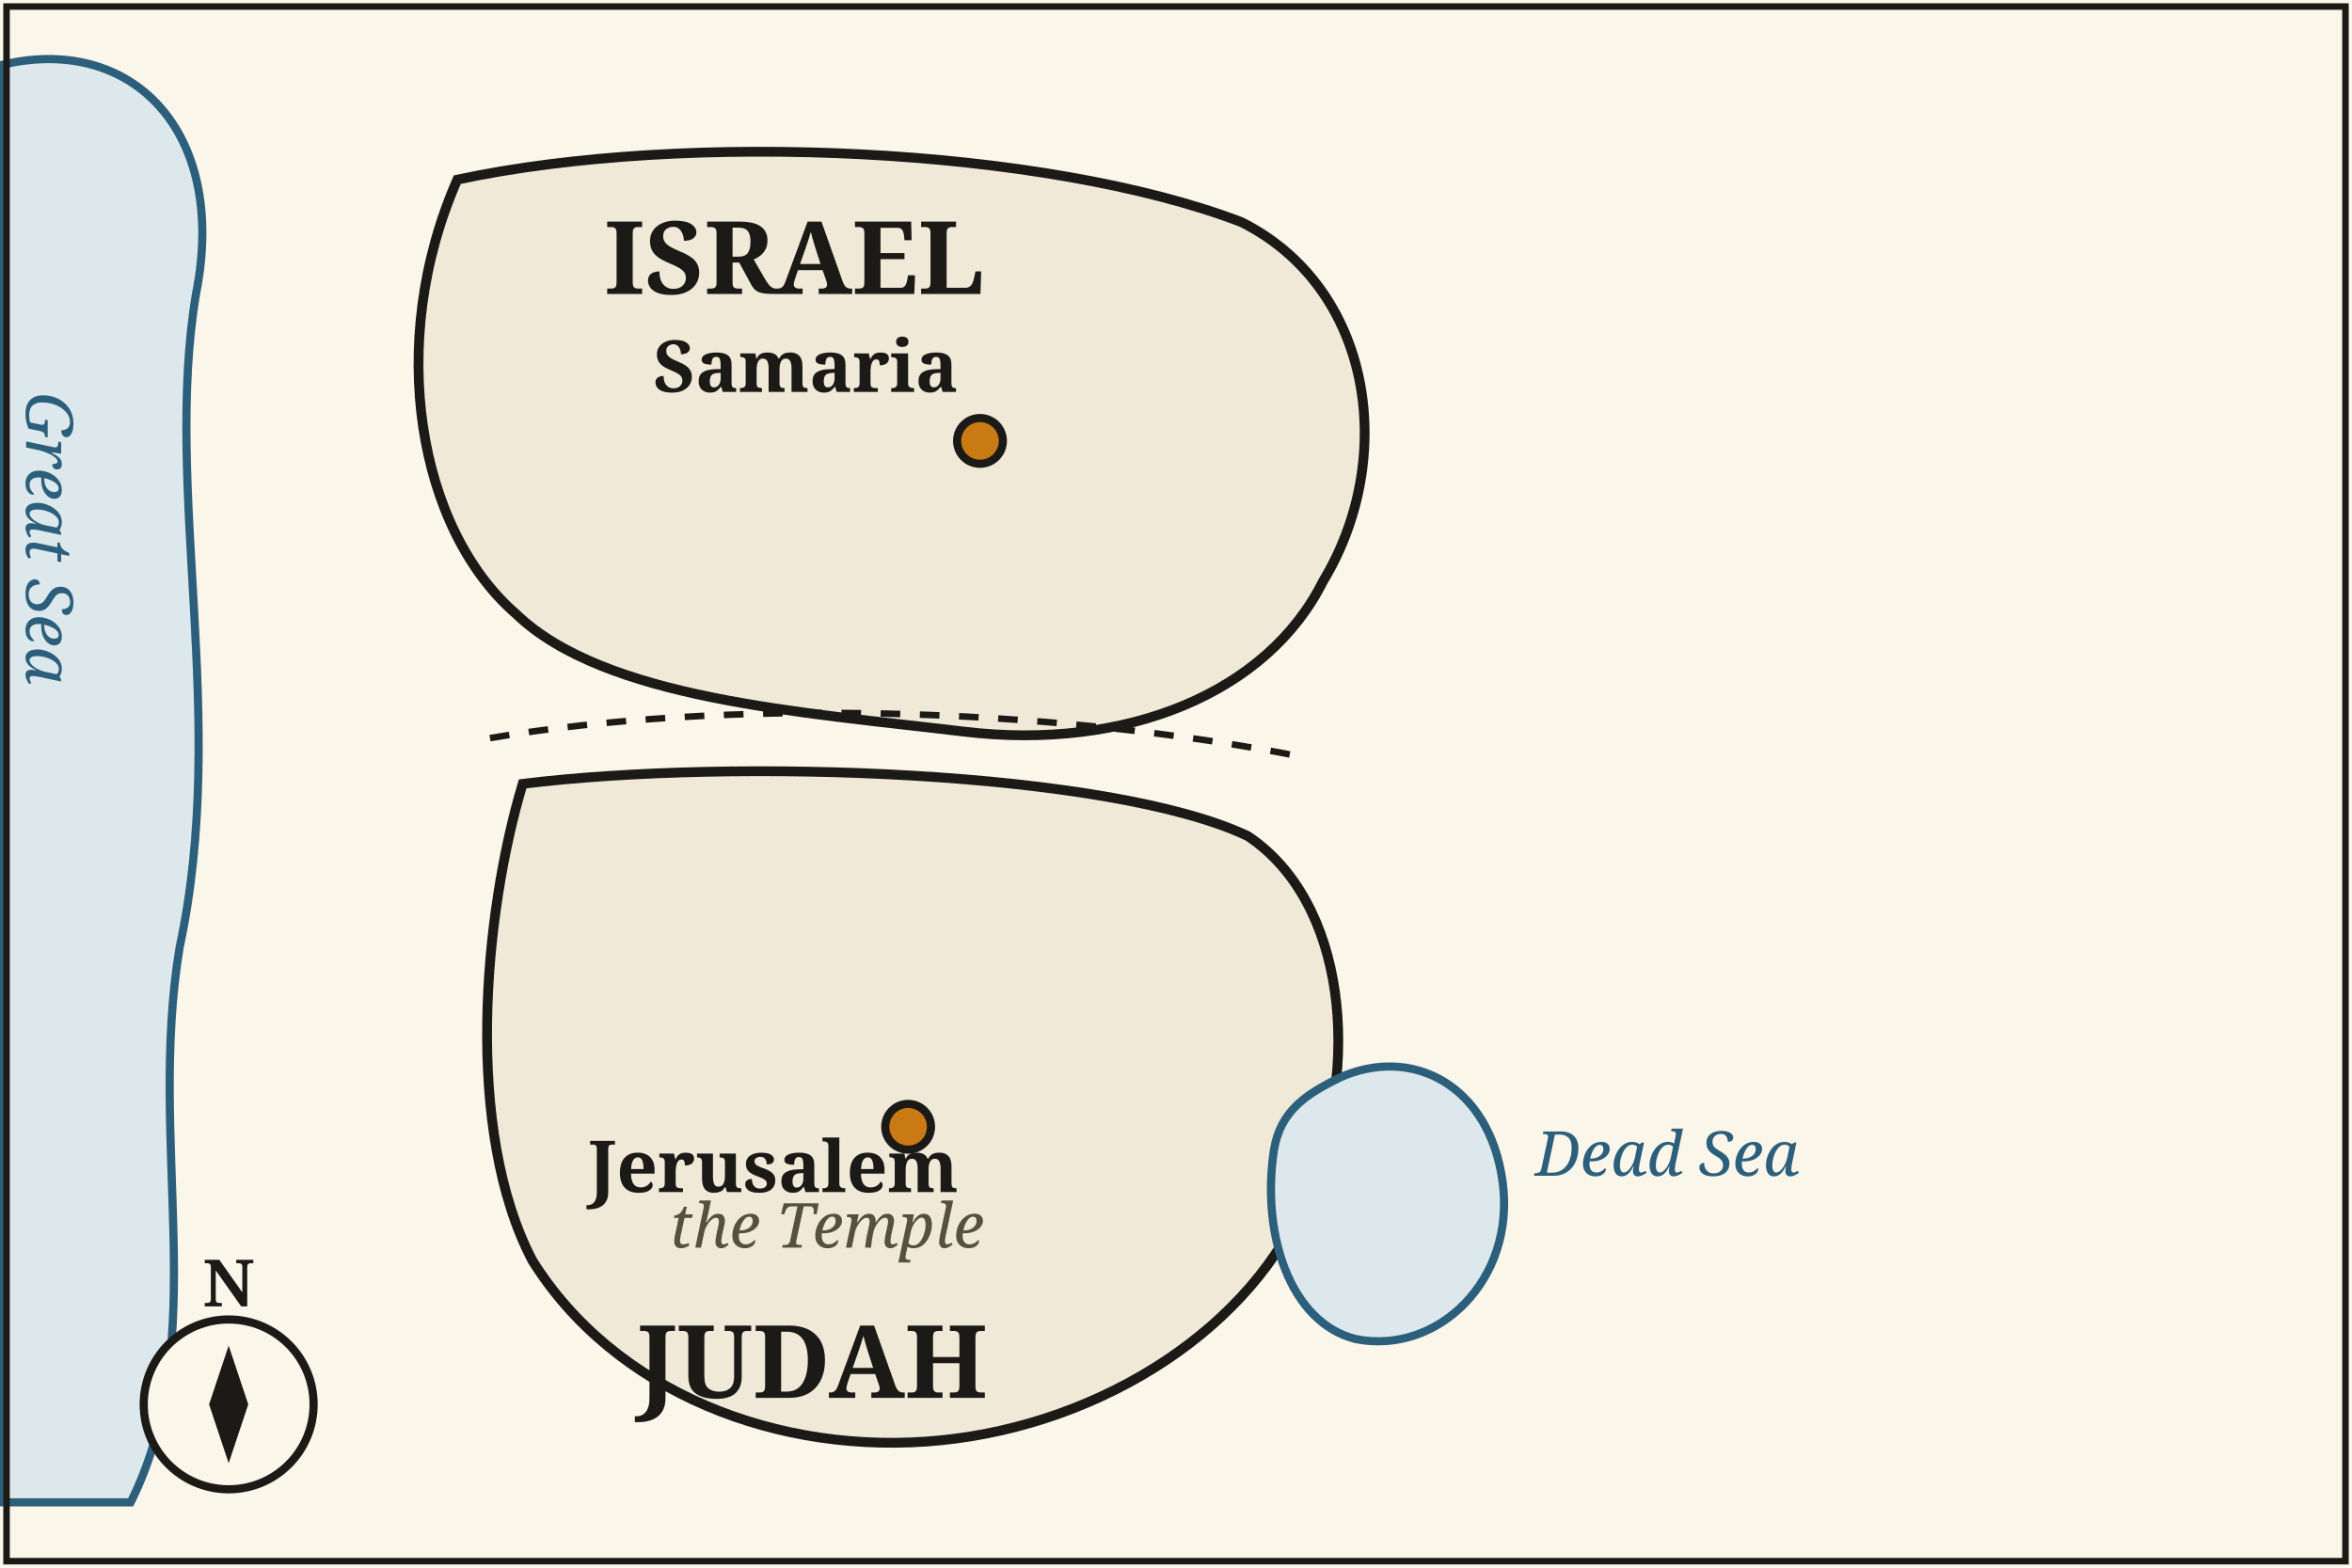
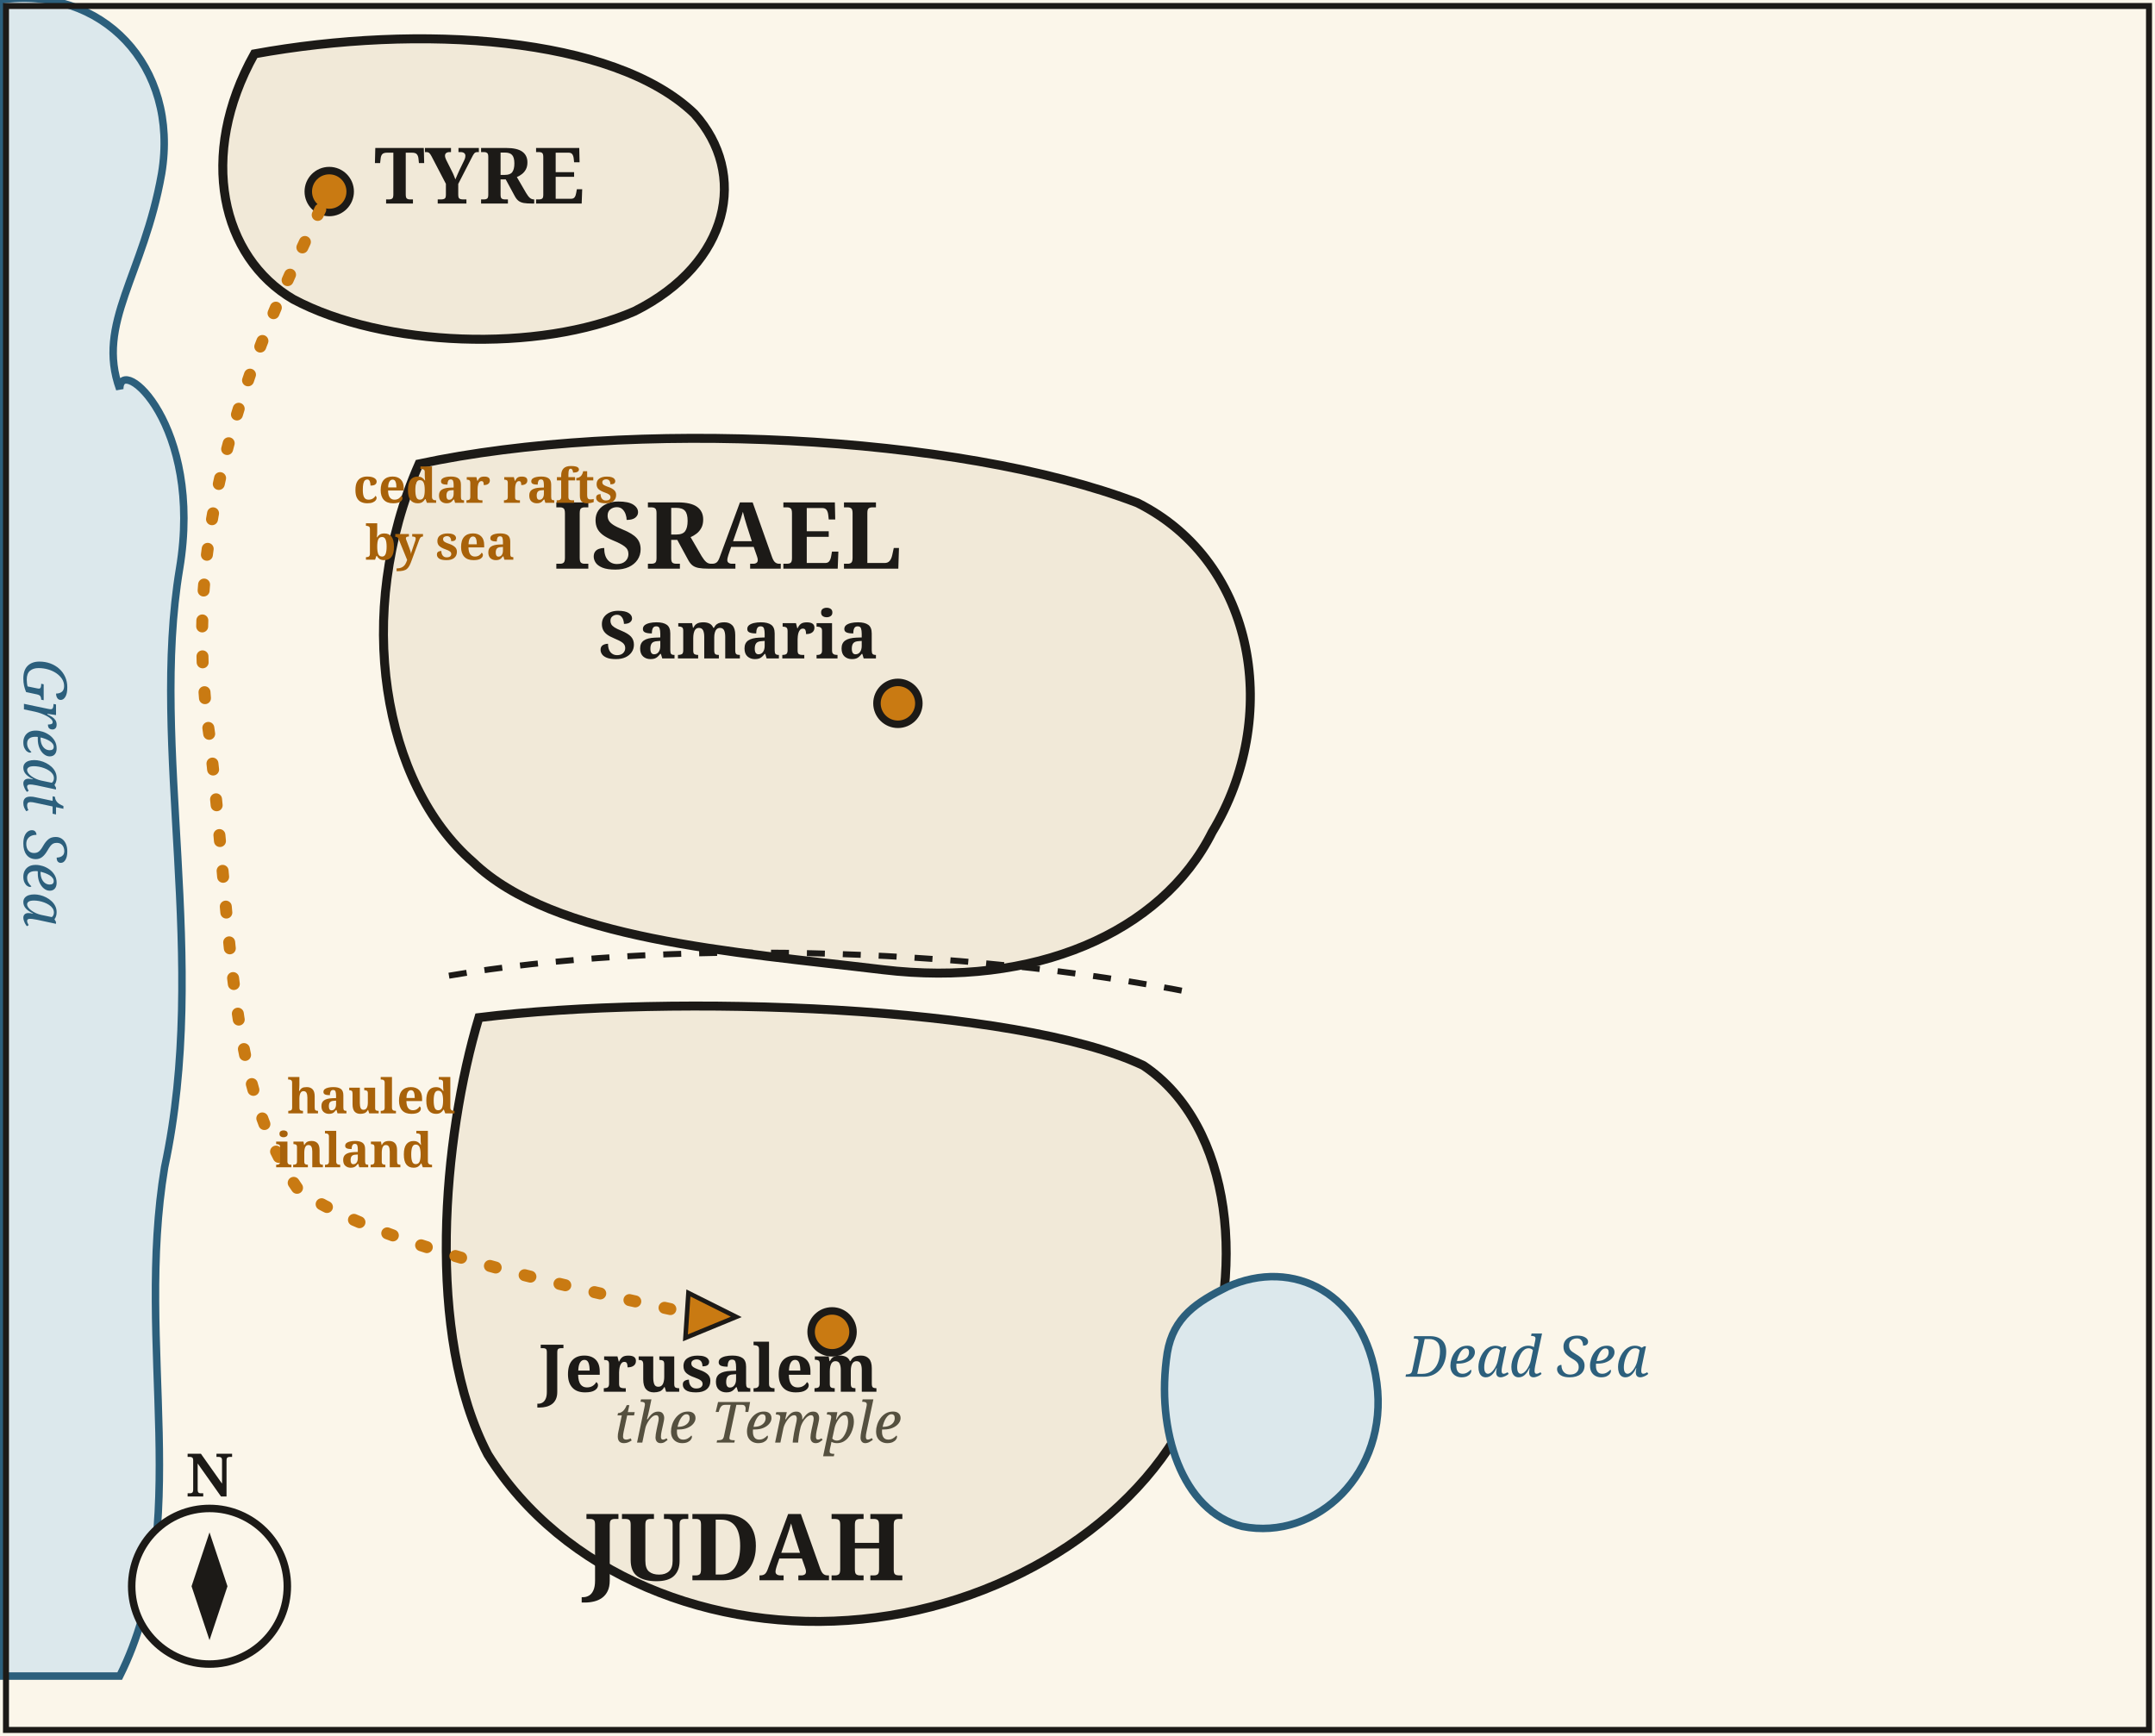
- <svg xmlns="http://www.w3.org/2000/svg" viewBox="0 0 720 480" width="100%" height="480">
-   <rect width="720" height="480" fill="#fbf6ea" />
-   <path d="M0,20 C40,10 70,40 60,90 C50,150 70,220 55,290 C45,350 65,410 40,460 L0,460 Z" fill="#dce8ec" stroke="#2c5f7c" stroke-width="2.5" />
-   <text x="8" y="120" font-family="Georgia, serif" font-style="italic" font-size="20" fill="#2c5f7c" transform="rotate(90 8 120)">Great Sea</text>
-   <path d="M140,55 C210,40 320,45 380,68 C420,88 428,140 405,178 C388,212 345,230 295,224 C245,218 185,214 158,188 C128,162 118,105 140,55 Z" fill="#f1e9d8" stroke="#1c1a17" stroke-width="3" />
-   <text x="185" y="90" font-family="Georgia, serif" font-weight="700" font-size="31" fill="#1c1a17">ISRAEL</text>
-   <path d="M160,240 C225,232 340,236 382,256 C412,276 417,326 400,366 C384,406 338,436 288,441 C238,446 188,426 163,386 C142,346 148,280 160,240 Z" fill="#f1e9d8" stroke="#1c1a17" stroke-width="3" />
-   <text x="195" y="428" font-family="Georgia, serif" font-weight="700" font-size="31" fill="#1c1a17">JUDAH</text>
-   <path d="M150,226 C220,214 320,216 400,232" fill="none" stroke="#1c1a17" stroke-width="2" stroke-dasharray="6,6" />
-   <circle cx="300" cy="135" r="7" fill="#c97a12" stroke="#1c1a17" stroke-width="2.5" />
-   <text x="200" y="120" font-family="Georgia, serif" font-weight="700" font-size="22" fill="#1c1a17">Samaria</text>
-   <circle cx="278" cy="345" r="7" fill="#c97a12" stroke="#1c1a17" stroke-width="2.5" />
-   <text x="180" y="365" font-family="Georgia, serif" font-weight="700" font-size="22" fill="#1c1a17">Jerusalem</text>
-   <text x="205" y="382" font-family="Georgia, serif" font-style="italic" font-size="19" fill="#55503f">the Temple</text>
-   <path d="M410,330 C432,320 456,332 460,362 C464,392 440,415 415,410 C395,405 386,378 390,352 C392,340 400,335 410,330 Z" fill="#dce8ec" stroke="#2c5f7c" stroke-width="2.5" />
-   <text x="470" y="360" font-family="Georgia, serif" font-style="italic" font-size="19" fill="#2c5f7c">Dead Sea</text>
-   <g transform="translate(70,430)">
+ <svg xmlns="http://www.w3.org/2000/svg" viewBox="0 0 720 580" width="100%" height="580">
+   <rect width="720" height="580" fill="#fbf6ea" />
+   <path d="M0,0 C34,-5 60,22 54,58 C48,92 32,108 40,130 C40,118 68,142 60,190 C50,250 70,320 55,390 C45,450 65,510 40,560 L0,560 Z" fill="#dce8ec" stroke="#2c5f7c" stroke-width="2.5" />
+   <text x="8" y="220" font-family="Georgia, serif" font-style="italic" font-size="20" fill="#2c5f7c" transform="rotate(90 8 220)">Great Sea</text>
+   <path d="M85,18 C140,8 205,12 232,38 C250,58 244,88 212,104 C180,118 128,116 98,100 C74,86 66,52 85,18 Z" fill="#f1e9d8" stroke="#1c1a17" stroke-width="3" />
+   <text x="125" y="68" font-family="Georgia, serif" font-weight="700" font-size="26" fill="#1c1a17">TYRE</text>
+   <circle cx="110" cy="64" r="7" fill="#c97a12" stroke="#1c1a17" stroke-width="2.5" />
+   <path d="M140,155 C210,140 320,145 380,168 C420,188 428,240 405,278 C388,312 345,330 295,324 C245,318 185,314 158,288 C128,262 118,205 140,155 Z" fill="#f1e9d8" stroke="#1c1a17" stroke-width="3" />
+   <text x="185" y="190" font-family="Georgia, serif" font-weight="700" font-size="31" fill="#1c1a17">ISRAEL</text>
+   <path d="M160,340 C225,332 340,336 382,356 C412,376 417,426 400,466 C384,506 338,536 288,541 C238,546 188,526 163,486 C142,446 148,380 160,340 Z" fill="#f1e9d8" stroke="#1c1a17" stroke-width="3" />
+   <text x="195" y="528" font-family="Georgia, serif" font-weight="700" font-size="31" fill="#1c1a17">JUDAH</text>
+   <path d="M150,326 C220,314 320,316 400,332" fill="none" stroke="#1c1a17" stroke-width="2" stroke-dasharray="6,6" />
+   <circle cx="300" cy="235" r="7" fill="#c97a12" stroke="#1c1a17" stroke-width="2.5" />
+   <text x="200" y="220" font-family="Georgia, serif" font-weight="700" font-size="22" fill="#1c1a17">Samaria</text>
+   <circle cx="278" cy="445" r="7" fill="#c97a12" stroke="#1c1a17" stroke-width="2.5" />
+   <text x="180" y="465" font-family="Georgia, serif" font-weight="700" font-size="22" fill="#1c1a17">Jerusalem</text>
+   <text x="205" y="482" font-family="Georgia, serif" font-style="italic" font-size="19" fill="#55503f">the Temple</text>
+   <path d="M410,430 C432,420 456,432 460,462 C464,492 440,515 415,510 C395,505 386,478 390,452 C392,440 400,435 410,430 Z" fill="#dce8ec" stroke="#2c5f7c" stroke-width="2.5" />
+   <text x="470" y="460" font-family="Georgia, serif" font-style="italic" font-size="19" fill="#2c5f7c">Dead Sea</text>
+   <path d="M107,70 C82,122 60,178 70,246 C78,316 76,364 100,398 C128,416 180,428 236,440" fill="none" stroke="#c97a12" stroke-width="4" stroke-dasharray="2,10" stroke-linecap="round" />
+   <path d="M230,432 L246,440 L229,447 Z" fill="#c97a12" stroke="#1c1a17" stroke-width="1.5" />
+   <text x="118" y="168" font-family="Georgia, serif" font-weight="700" font-size="16" fill="#a8620a">cedar rafts</text>
+   <text x="122" y="187" font-family="Georgia, serif" font-weight="700" font-size="16" fill="#a8620a">by sea</text>
+   <text x="96" y="372" font-family="Georgia, serif" font-weight="700" font-size="16" fill="#a8620a">hauled</text>
+   <text x="92" y="390" font-family="Georgia, serif" font-weight="700" font-size="16" fill="#a8620a">inland</text>
+   <g transform="translate(70,530)">
    <circle r="26" fill="#fbf6ea" stroke="#1c1a17" stroke-width="2.5" />
    <path d="M0,-18 L6,0 L0,18 L-6,0 Z" fill="#1c1a17" />
    <text y="-30" font-family="Georgia, serif" font-weight="700" font-size="20" fill="#1c1a17" text-anchor="middle">N</text>
  </g>
-   <rect x="2" y="2" width="716" height="476" fill="none" stroke="#1c1a17" stroke-width="2" />
+   <rect x="2" y="2" width="716" height="576" fill="none" stroke="#1c1a17" stroke-width="2" />
</svg>
